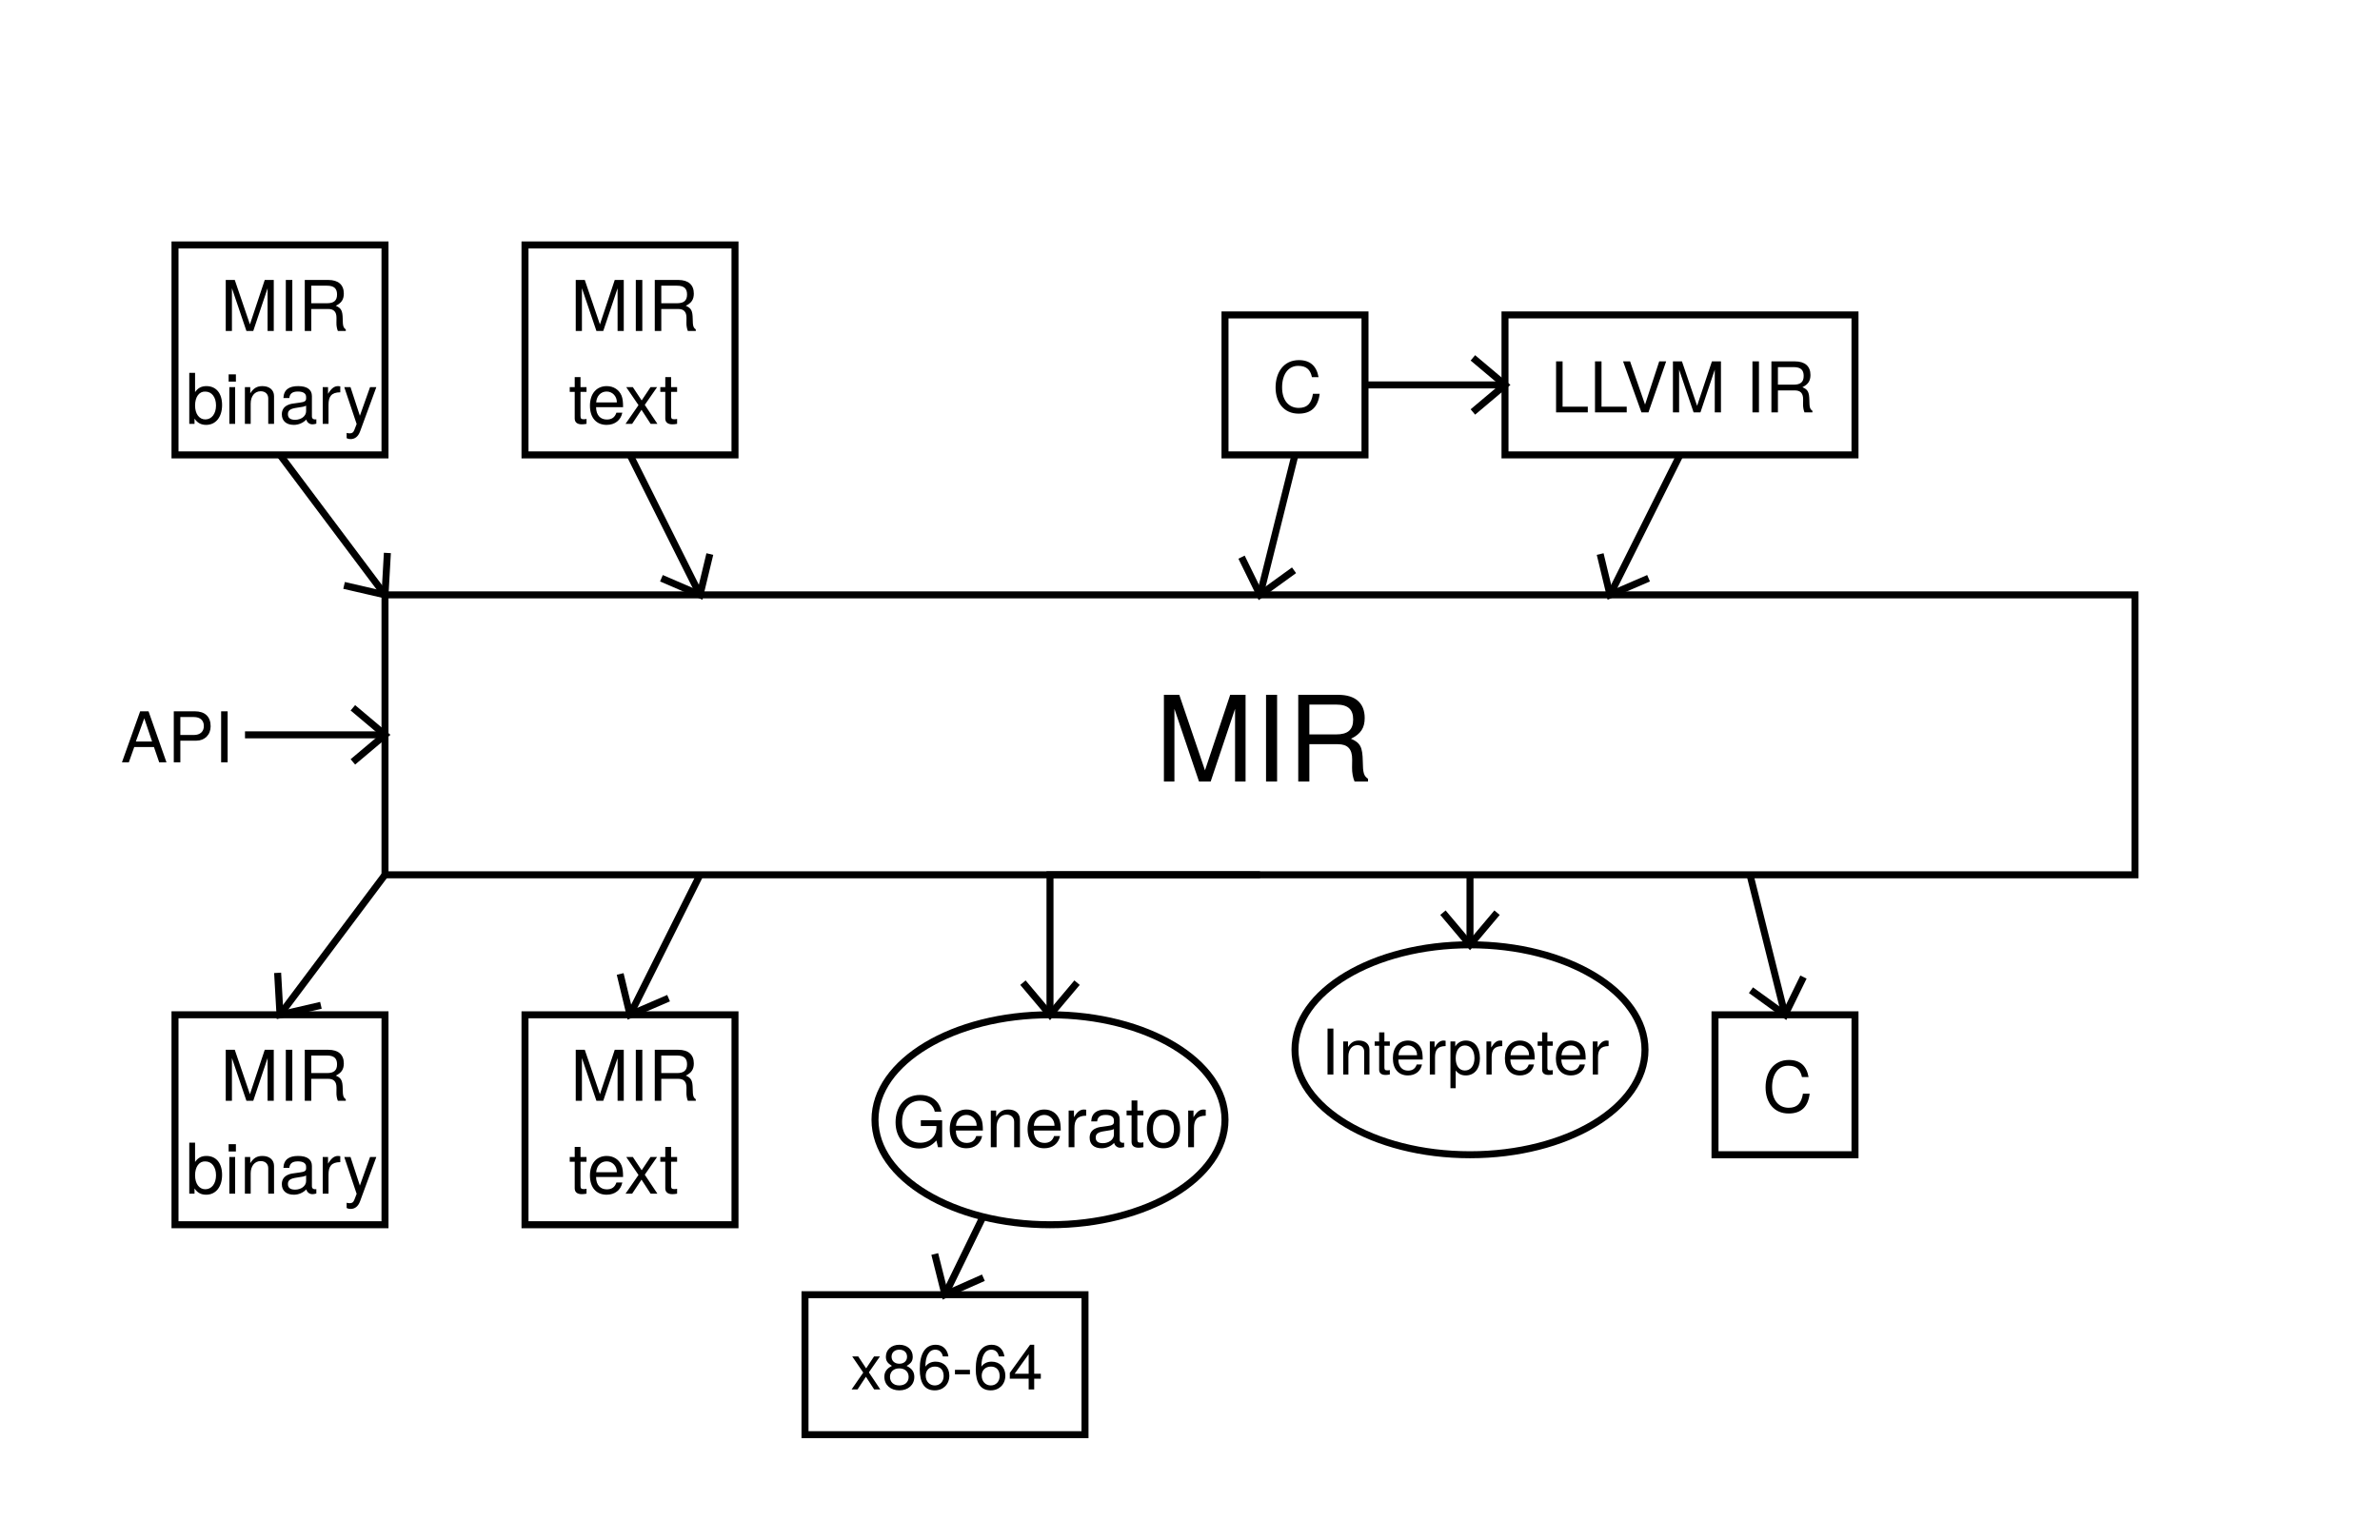
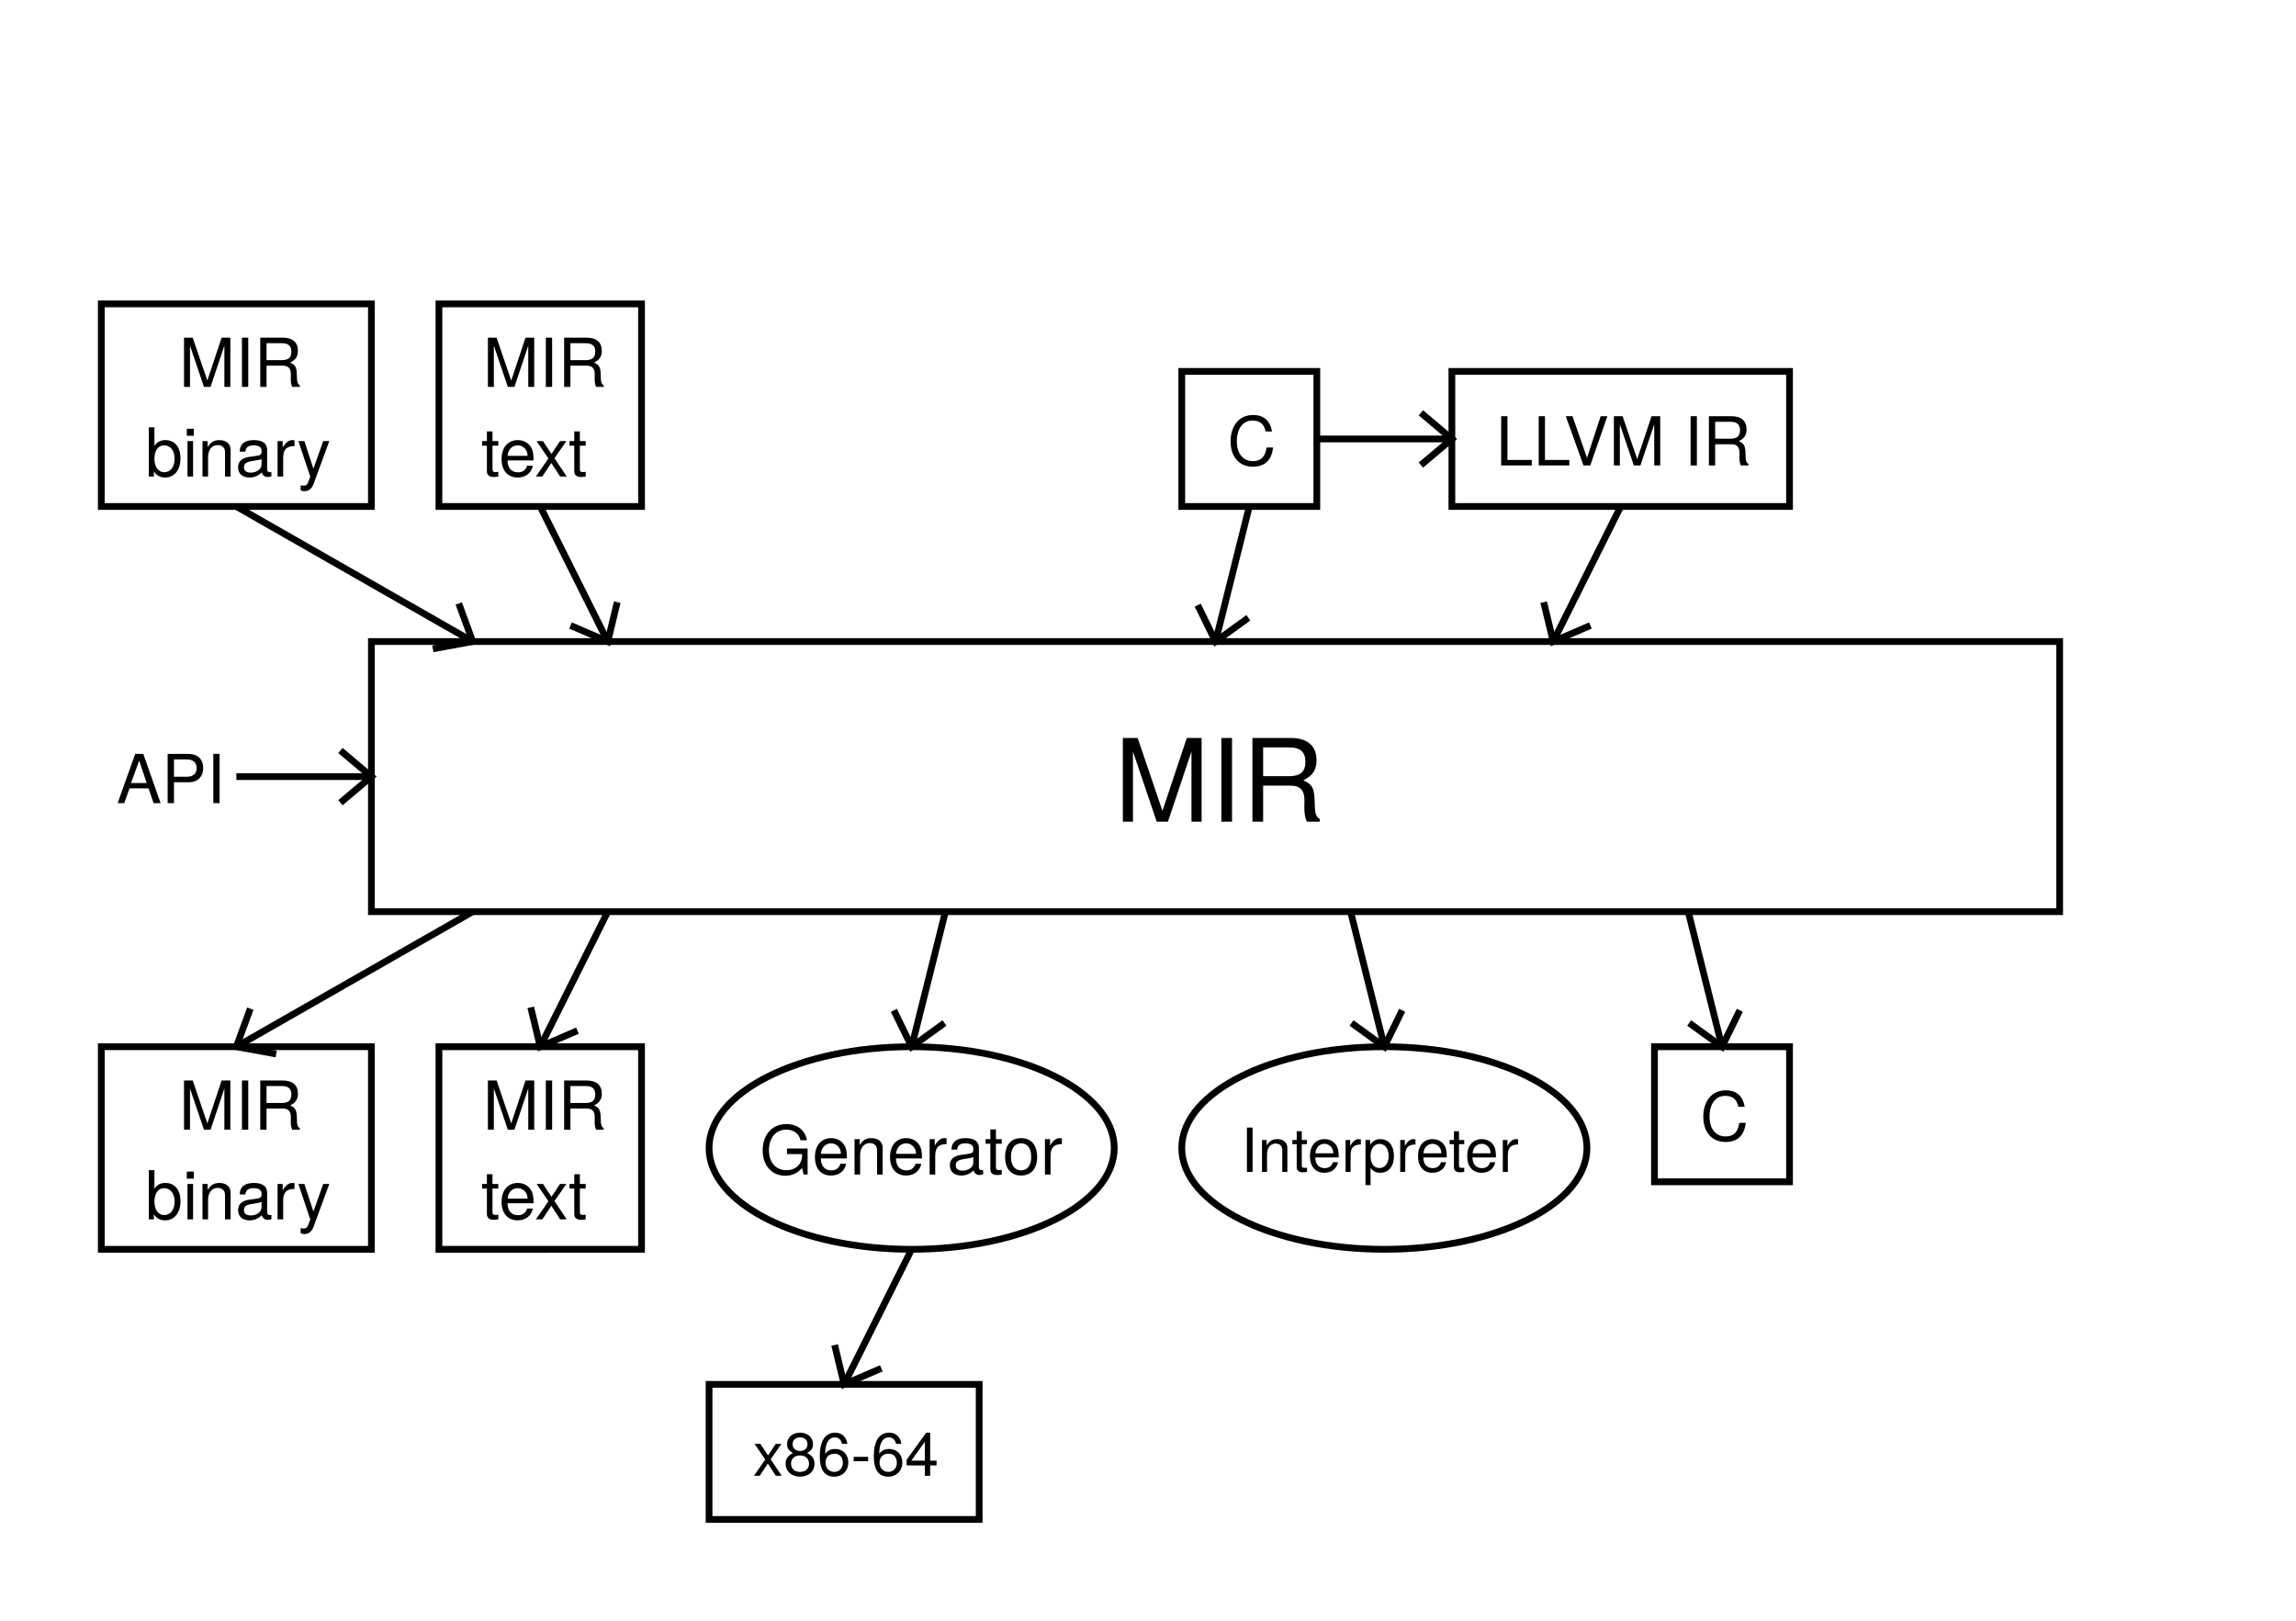
- <svg xmlns="http://www.w3.org/2000/svg" width="680.0" height="440.0" viewBox="130.0 90.0 680.0 440.0" version="1.1">
-   <rect x="130.0" y="90.0" width="680.0" height="440.0" fill="rgb(255,255,255)" />
-   <g id="s106578040">
-     <polygon id="s106578040" points="240,260.0 740,260.0 740,340.0 240,340.0 " fill="none" stroke-width="2.0" stroke="rgb(0,0,0)" />
-     <g id="t106578040">
+ <svg xmlns="http://www.w3.org/2000/svg" width="680.0" height="480.0" viewBox="130.0 70.0 680.0 480.0" version="1.1">
+   <rect x="130.0" y="70.0" width="680.0" height="480.0" fill="rgb(255,255,255)" />
+   <g id="s46221128">
+     <polygon id="s46221128" points="240.0,260.0 740,260.0 740,340.0 240.0,340.0 " fill="none" stroke-width="2.0" stroke="rgb(0,0,0)" />
+     <g id="t46221128">
      <text xml:space="preserve" x="460" y="313.348" font-family="Sans,Helvetica" fill="rgb(0,0,0)" font-size="34">MIR</text>
    </g>
  </g>
-   <g id="s149042001">
-     <polygon id="s149042001" points="160.0,280.0 200.0,280.0 200,320.0 160.0,320 " fill="none" stroke-width="0.0" stroke="rgb(0,0,0)" />
-     <g id="t149042001">
+   <g id="s162757089">
+     <polygon id="s162757089" points="160.0,280.0 200.0,280.0 200,320.0 160.0,320 " fill="none" stroke-width="0.0" stroke="rgb(0,0,0)" />
+     <g id="t162757089">
      <text xml:space="preserve" x="164.5" y="307.852" font-family="Sans,Helvetica" fill="rgb(0,0,0)" font-size="20">API</text>
    </g>
  </g>
-   <g id="s93894582">
-     <polygon id="s93894582" points="480.0,180.0 520,180.0 520,220.0 480.0,220 " fill="none" stroke-width="2.0" stroke="rgb(0,0,0)" />
-     <g id="t93894582">
+   <g id="s93561606">
+     <polygon id="s93561606" points="480.0,180.0 520,180.0 520,220.0 480.0,220 " fill="none" stroke-width="2.0" stroke="rgb(0,0,0)" />
+     <g id="t93561606">
      <text xml:space="preserve" x="493.5" y="207.852" font-family="Sans,Helvetica" fill="rgb(0,0,0)" font-size="20">C</text>
    </g>
  </g>
-   <g id="s113499319">
-     <polygon id="s113499319" points="560.0,180.0 660.0,180.0 659.998,220 560.0,220.0 " fill="none" stroke-width="2.0" stroke="rgb(0,0,0)" />
-     <g id="t113499319">
+   <g id="s137129415">
+     <polygon id="s137129415" points="560.0,180.0 660.0,180.0 659.998,220 560.0,220.0 " fill="none" stroke-width="2.0" stroke="rgb(0,0,0)" />
+     <g id="t137129415">
      <text xml:space="preserve" x="573.0" y="207.852" font-family="Sans,Helvetica" fill="rgb(0,0,0)" font-size="20">LLVM IR</text>
    </g>
  </g>
-   <g id="s187624484">
-     <polygon id="s187624484" points="180.0,380.0 240,380.0 240,440 180.0,440.0 " fill="none" stroke-width="2.0" stroke="rgb(0,0,0)" />
-     <g id="t187624484">
-       <text xml:space="preserve" x="193" y="404.58" font-family="Sans,Helvetica" fill="rgb(0,0,0)" font-size="20">MIR</text>
-       <text xml:space="preserve" x="183" y="431.123" font-family="Sans,Helvetica" fill="rgb(0,0,0)" font-size="20">binary</text>
+   <g id="s55021556">
+     <polygon id="s55021556" points="160.0,380.0 240,380.0 240,440.0 160.0,440 " fill="none" stroke-width="2.0" stroke="rgb(0,0,0)" />
+     <g id="t55021556">
+       <text xml:space="preserve" x="183" y="404.58" font-family="Sans,Helvetica" fill="rgb(0,0,0)" font-size="20">MIR</text>
+       <text xml:space="preserve" x="173" y="431.123" font-family="Sans,Helvetica" fill="rgb(0,0,0)" font-size="20">binary</text>
    </g>
  </g>
-   <g id="s113619853">
-     <polygon id="s113619853" points="280.0,380.0 340.0,380.0 340,439.999 280.0,440.0 " fill="none" stroke-width="2.0" stroke="rgb(0,0,0)" />
-     <g id="t113619853">
-       <text xml:space="preserve" x="293.0" y="404.58" font-family="Sans,Helvetica" fill="rgb(0,0,0)" font-size="20">MIR</text>
-       <text xml:space="preserve" x="292.5" y="431.123" font-family="Sans,Helvetica" fill="rgb(0,0,0)" font-size="20">text</text>
+   <g id="s235721501">
+     <polygon id="s235721501" points="260.0,380.0 320.0,380.0 320,439.999 260.0,440.0 " fill="none" stroke-width="2.0" stroke="rgb(0,0,0)" />
+     <g id="t235721501">
+       <text xml:space="preserve" x="273.0" y="404.58" font-family="Sans,Helvetica" fill="rgb(0,0,0)" font-size="20">MIR</text>
+       <text xml:space="preserve" x="272.5" y="431.123" font-family="Sans,Helvetica" fill="rgb(0,0,0)" font-size="20">text</text>
    </g>
  </g>
-   <g id="s183540034">
-     <polygon id="s183540034" points="620.0,380.0 659.999,380.0 660.0,420.0 620.0,420 " fill="none" stroke-width="2.0" stroke="rgb(0,0,0)" />
-     <g id="t183540034">
+   <g id="s154593682">
+     <polygon id="s154593682" points="620.0,380.0 659.999,380.0 660.0,420.0 620.0,420 " fill="none" stroke-width="2.0" stroke="rgb(0,0,0)" />
+     <g id="t154593682">
      <text xml:space="preserve" x="633.5" y="407.852" font-family="Sans,Helvetica" fill="rgb(0,0,0)" font-size="20">C</text>
    </g>
  </g>
-   <g id="s36670803">
-     <polygon id="s36670803" points="360.0,460.0 440.0,460.0 440,500.0 360.0,500.0 " fill="none" stroke-width="2.0" stroke="rgb(0,0,0)" />
-     <g id="t36670803">
-       <text xml:space="preserve" x="373.0" y="487.066" font-family="Sans,Helvetica" fill="rgb(0,0,0)" font-size="18">x86-64</text>
+   <g id="s7872355">
+     <polygon id="s7872355" points="340.0,480.0 420.0,480.0 420,520.0 340.0,520.0 " fill="none" stroke-width="2.0" stroke="rgb(0,0,0)" />
+     <g id="t7872355">
+       <text xml:space="preserve" x="353.0" y="507.066" font-family="Sans,Helvetica" fill="rgb(0,0,0)" font-size="18">x86-64</text>
    </g>
  </g>
-   <g id="s209757840">
-     <polygon id="s209757840" points="180.0,160.0 240,160.0 240,220.0 180.0,220.0 " fill="none" stroke-width="2.0" stroke="rgb(0,0,0)" />
-     <g id="t209757840">
-       <text xml:space="preserve" x="193" y="184.58" font-family="Sans,Helvetica" fill="rgb(0,0,0)" font-size="20">MIR</text>
-       <text xml:space="preserve" x="183" y="211.123" font-family="Sans,Helvetica" fill="rgb(0,0,0)" font-size="20">binary</text>
+   <g id="s105363296">
+     <polygon id="s105363296" points="160,160.0 240,160.0 240.0,220.0 160,220 " fill="none" stroke-width="2.0" stroke="rgb(0,0,0)" />
+     <g id="t105363296">
+       <text xml:space="preserve" x="183.0" y="184.58" font-family="Sans,Helvetica" fill="rgb(0,0,0)" font-size="20">MIR</text>
+       <text xml:space="preserve" x="173.0" y="211.123" font-family="Sans,Helvetica" fill="rgb(0,0,0)" font-size="20">binary</text>
    </g>
  </g>
-   <g id="s149355401">
-     <polygon id="s149355401" points="280.0,160.0 340.0,160.0 340.0,220 280.0,220.0 " fill="none" stroke-width="2.0" stroke="rgb(0,0,0)" />
-     <g id="t149355401">
-       <text xml:space="preserve" x="293.0" y="184.58" font-family="Sans,Helvetica" fill="rgb(0,0,0)" font-size="20">MIR</text>
-       <text xml:space="preserve" x="292.5" y="211.123" font-family="Sans,Helvetica" fill="rgb(0,0,0)" font-size="20">text</text>
+   <g id="s178816025">
+     <polygon id="s178816025" points="260.0,160.0 320.0,160.0 320.0,220 260.0,220.0 " fill="none" stroke-width="2.0" stroke="rgb(0,0,0)" />
+     <g id="t178816025">
+       <text xml:space="preserve" x="273.0" y="184.58" font-family="Sans,Helvetica" fill="rgb(0,0,0)" font-size="20">MIR</text>
+       <text xml:space="preserve" x="272.5" y="211.123" font-family="Sans,Helvetica" fill="rgb(0,0,0)" font-size="20">text</text>
    </g>
  </g>
-   <g id="s267585422">
-     <polygon id="s267585422" points="640.0,120.0 680,120.0 680.0,140 640.0,140.0 " fill="none" stroke-width="0.0" stroke="rgb(0,0,0)" />
-     <g id="t267585422" />
+   <g id="s106302686">
+     <polygon id="s106302686" points="640.0,120.0 680,120.0 680.0,140 640.0,140.0 " fill="none" stroke-width="0.0" stroke="rgb(0,0,0)" />
+     <g id="t106302686" />
  </g>
-   <g id="s211528623">
-     <ellipse id="s211528623" cx="550" cy="390" rx="50" ry="30.0" fill="none" stroke-width="2.0" stroke="rgb(0,0,0)" />
-     <g id="t211528623">
-       <text xml:space="preserve" x="507.5" y="397.066" font-family="Sans,Helvetica" fill="rgb(0,0,0)" font-size="18">Interpreter</text>
+   <g id="s205737663">
+     <ellipse id="s205737663" cx="540.0" cy="410.0" rx="60.0" ry="30.0" fill="none" stroke-width="2.0" stroke="rgb(0,0,0)" />
+     <g id="t205737663">
+       <text xml:space="preserve" x="497.5" y="417.066" font-family="Sans,Helvetica" fill="rgb(0,0,0)" font-size="18">Interpreter</text>
    </g>
  </g>
-   <g id="s82942908">
-     <ellipse id="s82942908" cx="430.0" cy="410" rx="50.0" ry="30.0" fill="none" stroke-width="2.0" stroke="rgb(0,0,0)" />
-     <g id="t82942908">
-       <text xml:space="preserve" x="385.0" y="417.852" font-family="Sans,Helvetica" fill="rgb(0,0,0)" font-size="20">Generator</text>
+   <g id="s23128460">
+     <ellipse id="s23128460" cx="400.0" cy="410.0" rx="60" ry="30.0" fill="none" stroke-width="2.0" stroke="rgb(0,0,0)" />
+     <g id="t23128460">
+       <text xml:space="preserve" x="355.0" y="417.852" font-family="Sans,Helvetica" fill="rgb(0,0,0)" font-size="20">Generator</text>
    </g>
  </g>
-   <g id="s129681221">
-     <polygon id="s129681221" points="720.0,120.0 780.0,120.0 779.998,140 720.0,140.0 " fill="none" stroke-width="0.0" stroke="rgb(0,0,0)" />
-     <g id="t129681221" />
+   <g id="s196364501">
+     <polygon id="s196364501" points="700.0,100.0 780.0,100.0 779.998,120 700.0,120.0 " fill="none" stroke-width="0.0" stroke="rgb(0,0,0)" />
+     <g id="t196364501" />
  </g>
-   <g id="la127667866">
-     <path id="s127667866" d="M 200.0,300.0 240,300.0 " fill="none" stroke-width="2.0" stroke="rgb(0,0,0)" />
-     <path id="s251745227" d="M 230.822,307.731 240,300.0 230.822,292.269 " fill="none" stroke-width="2.0" stroke="rgb(0,0,0)" />
-     <g id="t127667866">
+   <g id="la62003434">
+     <path id="s62003434" d="M 200.0,300.0 240.0,300.0 " fill="none" stroke-width="2.0" stroke="rgb(0,0,0)" />
+     <path id="s92172617" d="M 230.822,307.731 240.0,300.0 230.822,292.269 " fill="none" stroke-width="2.0" stroke="rgb(0,0,0)" />
+     <g id="t62003434">
      <text xml:space="preserve" x="220.0" y="292.206" font-family="Sans,Helvetica" fill="rgb(0,0,0)" font-size="14" />
    </g>
  </g>
-   <g id="la71668417">
-     <path id="s71668417" d="M 210,380.0 240,340.0 " fill="none" stroke-width="2.0" stroke="rgb(0,0,0)" />
-     <path id="s110918246" d="M 209.322,368.019 210,380.0 221.691,377.296 " fill="none" stroke-width="2.0" stroke="rgb(0,0,0)" />
-     <g id="t71668417">
-       <text xml:space="preserve" x="229" y="365.496" font-family="Sans,Helvetica" fill="rgb(0,0,0)" font-size="14" />
+   <g id="la90707931">
+     <path id="s90707931" d="M 200,380.0 270,340.0 " fill="none" stroke-width="2.0" stroke="rgb(0,0,0)" />
+     <path id="s80783950" d="M 204.133,368.734 200,380.0 211.804,382.158 " fill="none" stroke-width="2.0" stroke="rgb(0,0,0)" />
+     <g id="t90707931">
+       <text xml:space="preserve" x="239" y="365.496" font-family="Sans,Helvetica" fill="rgb(0,0,0)" font-size="14" />
    </g>
  </g>
-   <g id="la248471975">
-     <path id="s248471975" d="M 330,340.0 310.0,380.0 " fill="none" stroke-width="2.0" stroke="rgb(0,0,0)" />
-     <path id="s204973652" d="M 307.19,368.334 310.0,380.0 321.019,375.248 " fill="none" stroke-width="2.0" stroke="rgb(0,0,0)" />
-     <g id="t248471975">
-       <text xml:space="preserve" x="324" y="365.496" font-family="Sans,Helvetica" fill="rgb(0,0,0)" font-size="14" />
+   <g id="la49877624">
+     <path id="s49877624" d="M 310,340.0 290.0,380.0 " fill="none" stroke-width="2.0" stroke="rgb(0,0,0)" />
+     <path id="s118519663" d="M 287.19,368.334 290.0,380.0 301.019,375.248 " fill="none" stroke-width="2.0" stroke="rgb(0,0,0)" />
+     <g id="t49877624">
+       <text xml:space="preserve" x="304" y="365.496" font-family="Sans,Helvetica" fill="rgb(0,0,0)" font-size="14" />
    </g>
  </g>
-   <g id="la22518269">
-     <path id="s22518269" d="M 609.999,220 590,260.0 " fill="none" stroke-width="2.0" stroke="rgb(0,0,0)" />
-     <path id="s166057714" d="M 587.19,248.334 590,260.0 601.019,255.248 " fill="none" stroke-width="2.0" stroke="rgb(0,0,0)" />
-     <g id="t22518269">
+   <g id="la142450001">
+     <path id="s142450001" d="M 609.999,220 590,260.0 " fill="none" stroke-width="2.0" stroke="rgb(0,0,0)" />
+     <path id="s88136828" d="M 587.19,248.334 590,260.0 601.019,255.248 " fill="none" stroke-width="2.0" stroke="rgb(0,0,0)" />
+     <g id="t142450001">
      <text xml:space="preserve" x="604" y="245.496" font-family="Sans,Helvetica" fill="rgb(0,0,0)" font-size="14" />
    </g>
  </g>
-   <g id="la260469059">
-     <path id="s260469059" d="M 500,220 490,260.0 " fill="none" stroke-width="2.0" stroke="rgb(0,0,0)" />
-     <path id="s261280704" d="M 484.726,249.221 490,260.0 499.726,252.971 " fill="none" stroke-width="2.0" stroke="rgb(0,0,0)" />
-     <g id="t260469059">
+   <g id="la17881526">
+     <path id="s17881526" d="M 500,220 490,260.0 " fill="none" stroke-width="2.0" stroke="rgb(0,0,0)" />
+     <path id="s62118149" d="M 484.726,249.221 490,260.0 499.726,252.971 " fill="none" stroke-width="2.0" stroke="rgb(0,0,0)" />
+     <g id="t17881526">
      <text xml:space="preserve" x="499" y="245.496" font-family="Sans,Helvetica" fill="rgb(0,0,0)" font-size="14" />
    </g>
  </g>
-   <g id="la76077305">
-     <path id="s76077305" d="M 520,200.0 560.0,200 " fill="none" stroke-width="2.0" stroke="rgb(0,0,0)" />
-     <path id="s167145534" d="M 550.822,207.731 560.0,200 550.822,192.269 " fill="none" stroke-width="2.0" stroke="rgb(0,0,0)" />
-     <g id="t76077305">
+   <g id="la256267959">
+     <path id="s256267959" d="M 520,200.0 560.0,200 " fill="none" stroke-width="2.0" stroke="rgb(0,0,0)" />
+     <path id="s244391258" d="M 550.822,207.731 560.0,200 550.822,192.269 " fill="none" stroke-width="2.0" stroke="rgb(0,0,0)" />
+     <g id="t256267959">
      <text xml:space="preserve" x="540" y="192.206" font-family="Sans,Helvetica" fill="rgb(0,0,0)" font-size="14" />
    </g>
  </g>
-   <g id="la34922143">
-     <path id="s34922143" d="M 310.0,220.0 330,260.0 " fill="none" stroke-width="2.0" stroke="rgb(0,0,0)" />
-     <path id="s212954092" d="M 318.981,255.248 330,260.0 332.81,248.334 " fill="none" stroke-width="2.0" stroke="rgb(0,0,0)" />
-     <g id="t34922143">
-       <text xml:space="preserve" x="324" y="245.496" font-family="Sans,Helvetica" fill="rgb(0,0,0)" font-size="14" />
+   <g id="la132701732">
+     <path id="s132701732" d="M 290.0,220.0 310,260.0 " fill="none" stroke-width="2.0" stroke="rgb(0,0,0)" />
+     <path id="s139926411" d="M 298.981,255.248 310,260.0 312.81,248.334 " fill="none" stroke-width="2.0" stroke="rgb(0,0,0)" />
+     <g id="t132701732">
+       <text xml:space="preserve" x="304" y="245.496" font-family="Sans,Helvetica" fill="rgb(0,0,0)" font-size="14" />
    </g>
  </g>
-   <g id="la115692106">
-     <path id="s115692106" d="M 210,220.0 240,260.0 " fill="none" stroke-width="2.0" stroke="rgb(0,0,0)" />
-     <path id="s54386850" d="M 228.309,257.296 240,260.0 240.678,248.019 " fill="none" stroke-width="2.0" stroke="rgb(0,0,0)" />
-     <g id="t115692106">
-       <text xml:space="preserve" x="229" y="245.496" font-family="Sans,Helvetica" fill="rgb(0,0,0)" font-size="14" />
+   <g id="la95272333">
+     <path id="s95272333" d="M 200.0,220.0 270,260.0 " fill="none" stroke-width="2.0" stroke="rgb(0,0,0)" />
+     <path id="s268256360" d="M 258.195,262.158 270,260.0 265.866,248.734 " fill="none" stroke-width="2.0" stroke="rgb(0,0,0)" />
+     <g id="t95272333">
+       <text xml:space="preserve" x="239" y="245.496" font-family="Sans,Helvetica" fill="rgb(0,0,0)" font-size="14" />
    </g>
  </g>
-   <g id="la108572047">
-     <path id="s108572047" d="M 490,340.0 490,340.0 430,340.0 430.0,380.0 " fill="none" stroke-width="2.0" stroke="rgb(0,0,0)" />
-     <path id="s31303708" d="M 422.269,370.822 430.0,380.0 437.731,370.822 " fill="none" stroke-width="2.0" stroke="rgb(0,0,0)" />
-     <g id="t108572047">
-       <text xml:space="preserve" x="436" y="332.206" font-family="Sans,Helvetica" fill="rgb(0,0,0)" font-size="14" />
+   <g id="la46717762">
+     <path id="s46717762" d="M 530,340.0 540.0,380.0 " fill="none" stroke-width="2.0" stroke="rgb(0,0,0)" />
+     <path id="s169738369" d="M 530.274,372.971 540.0,380.0 545.274,369.221 " fill="none" stroke-width="2.0" stroke="rgb(0,0,0)" />
+     <g id="t46717762">
+       <text xml:space="preserve" x="539" y="365.496" font-family="Sans,Helvetica" fill="rgb(0,0,0)" font-size="14" />
    </g>
  </g>
-   <g id="la104942629">
-     <path id="s104942629" d="M 550,340.0 550,360 " fill="none" stroke-width="2.0" stroke="rgb(0,0,0)" />
-     <path id="s144630266" d="M 542.269,350.822 550,360 557.731,350.822 " fill="none" stroke-width="2.0" stroke="rgb(0,0,0)" />
-     <g id="t104942629">
-       <text xml:space="preserve" x="554" y="355.496" font-family="Sans,Helvetica" fill="rgb(0,0,0)" font-size="14" />
+   <g id="la157263699">
+     <path id="s157263699" d="M 380.0,480.0 400.0,440.0 " fill="none" stroke-width="2.0" stroke="rgb(0,0,0)" />
+     <path id="s129217830" d="M 377.19,468.334 380.0,480.0 391.019,475.248 " fill="none" stroke-width="2.0" stroke="rgb(0,0,0)" />
+     <g id="t157263699">
+       <text xml:space="preserve" x="394.0" y="465.496" font-family="Sans,Helvetica" fill="rgb(0,0,0)" font-size="14" />
    </g>
  </g>
-   <g id="la98341803">
-     <path id="s98341803" d="M 400.0,460.0 410.866,437.716 " fill="none" stroke-width="2.0" stroke="rgb(0,0,0)" />
-     <path id="s86714888" d="M 397.074,448.362 400.0,460.0 410.971,455.139 " fill="none" stroke-width="2.0" stroke="rgb(0,0,0)" />
-     <g id="t98341803">
-       <text xml:space="preserve" x="409.433" y="454.354" font-family="Sans,Helvetica" fill="rgb(0,0,0)" font-size="14" />
-     </g>
-   </g>
-   <g id="la73368993">
-     <path id="s73368993" d="M 630,340.0 640,380.0 " fill="none" stroke-width="2.0" stroke="rgb(0,0,0)" />
-     <path id="s48833478" d="M 630.274,372.971 640,380.0 645.274,369.221 " fill="none" stroke-width="2.0" stroke="rgb(0,0,0)" />
-     <g id="t73368993">
+   <g id="la266844304">
+     <path id="s266844304" d="M 630,340.0 640,380.0 " fill="none" stroke-width="2.0" stroke="rgb(0,0,0)" />
+     <path id="s169469287" d="M 630.274,372.971 640,380.0 645.274,369.221 " fill="none" stroke-width="2.0" stroke="rgb(0,0,0)" />
+     <g id="t266844304">
      <text xml:space="preserve" x="639" y="365.496" font-family="Sans,Helvetica" fill="rgb(0,0,0)" font-size="14" />
    </g>
  </g>
+   <g id="la256222601">
+     <path id="s256222601" d="M 400.0,380.0 410,340.0 " fill="none" stroke-width="2.0" stroke="rgb(0,0,0)" />
+     <path id="s93732628" d="M 394.726,369.221 400.0,380.0 409.726,372.971 " fill="none" stroke-width="2.0" stroke="rgb(0,0,0)" />
+     <g id="t256222601">
+       <text xml:space="preserve" x="409" y="365.104" font-family="Sans,Helvetica" fill="rgb(0,0,0)" font-size="13" />
+     </g>
+   </g>
</svg>
